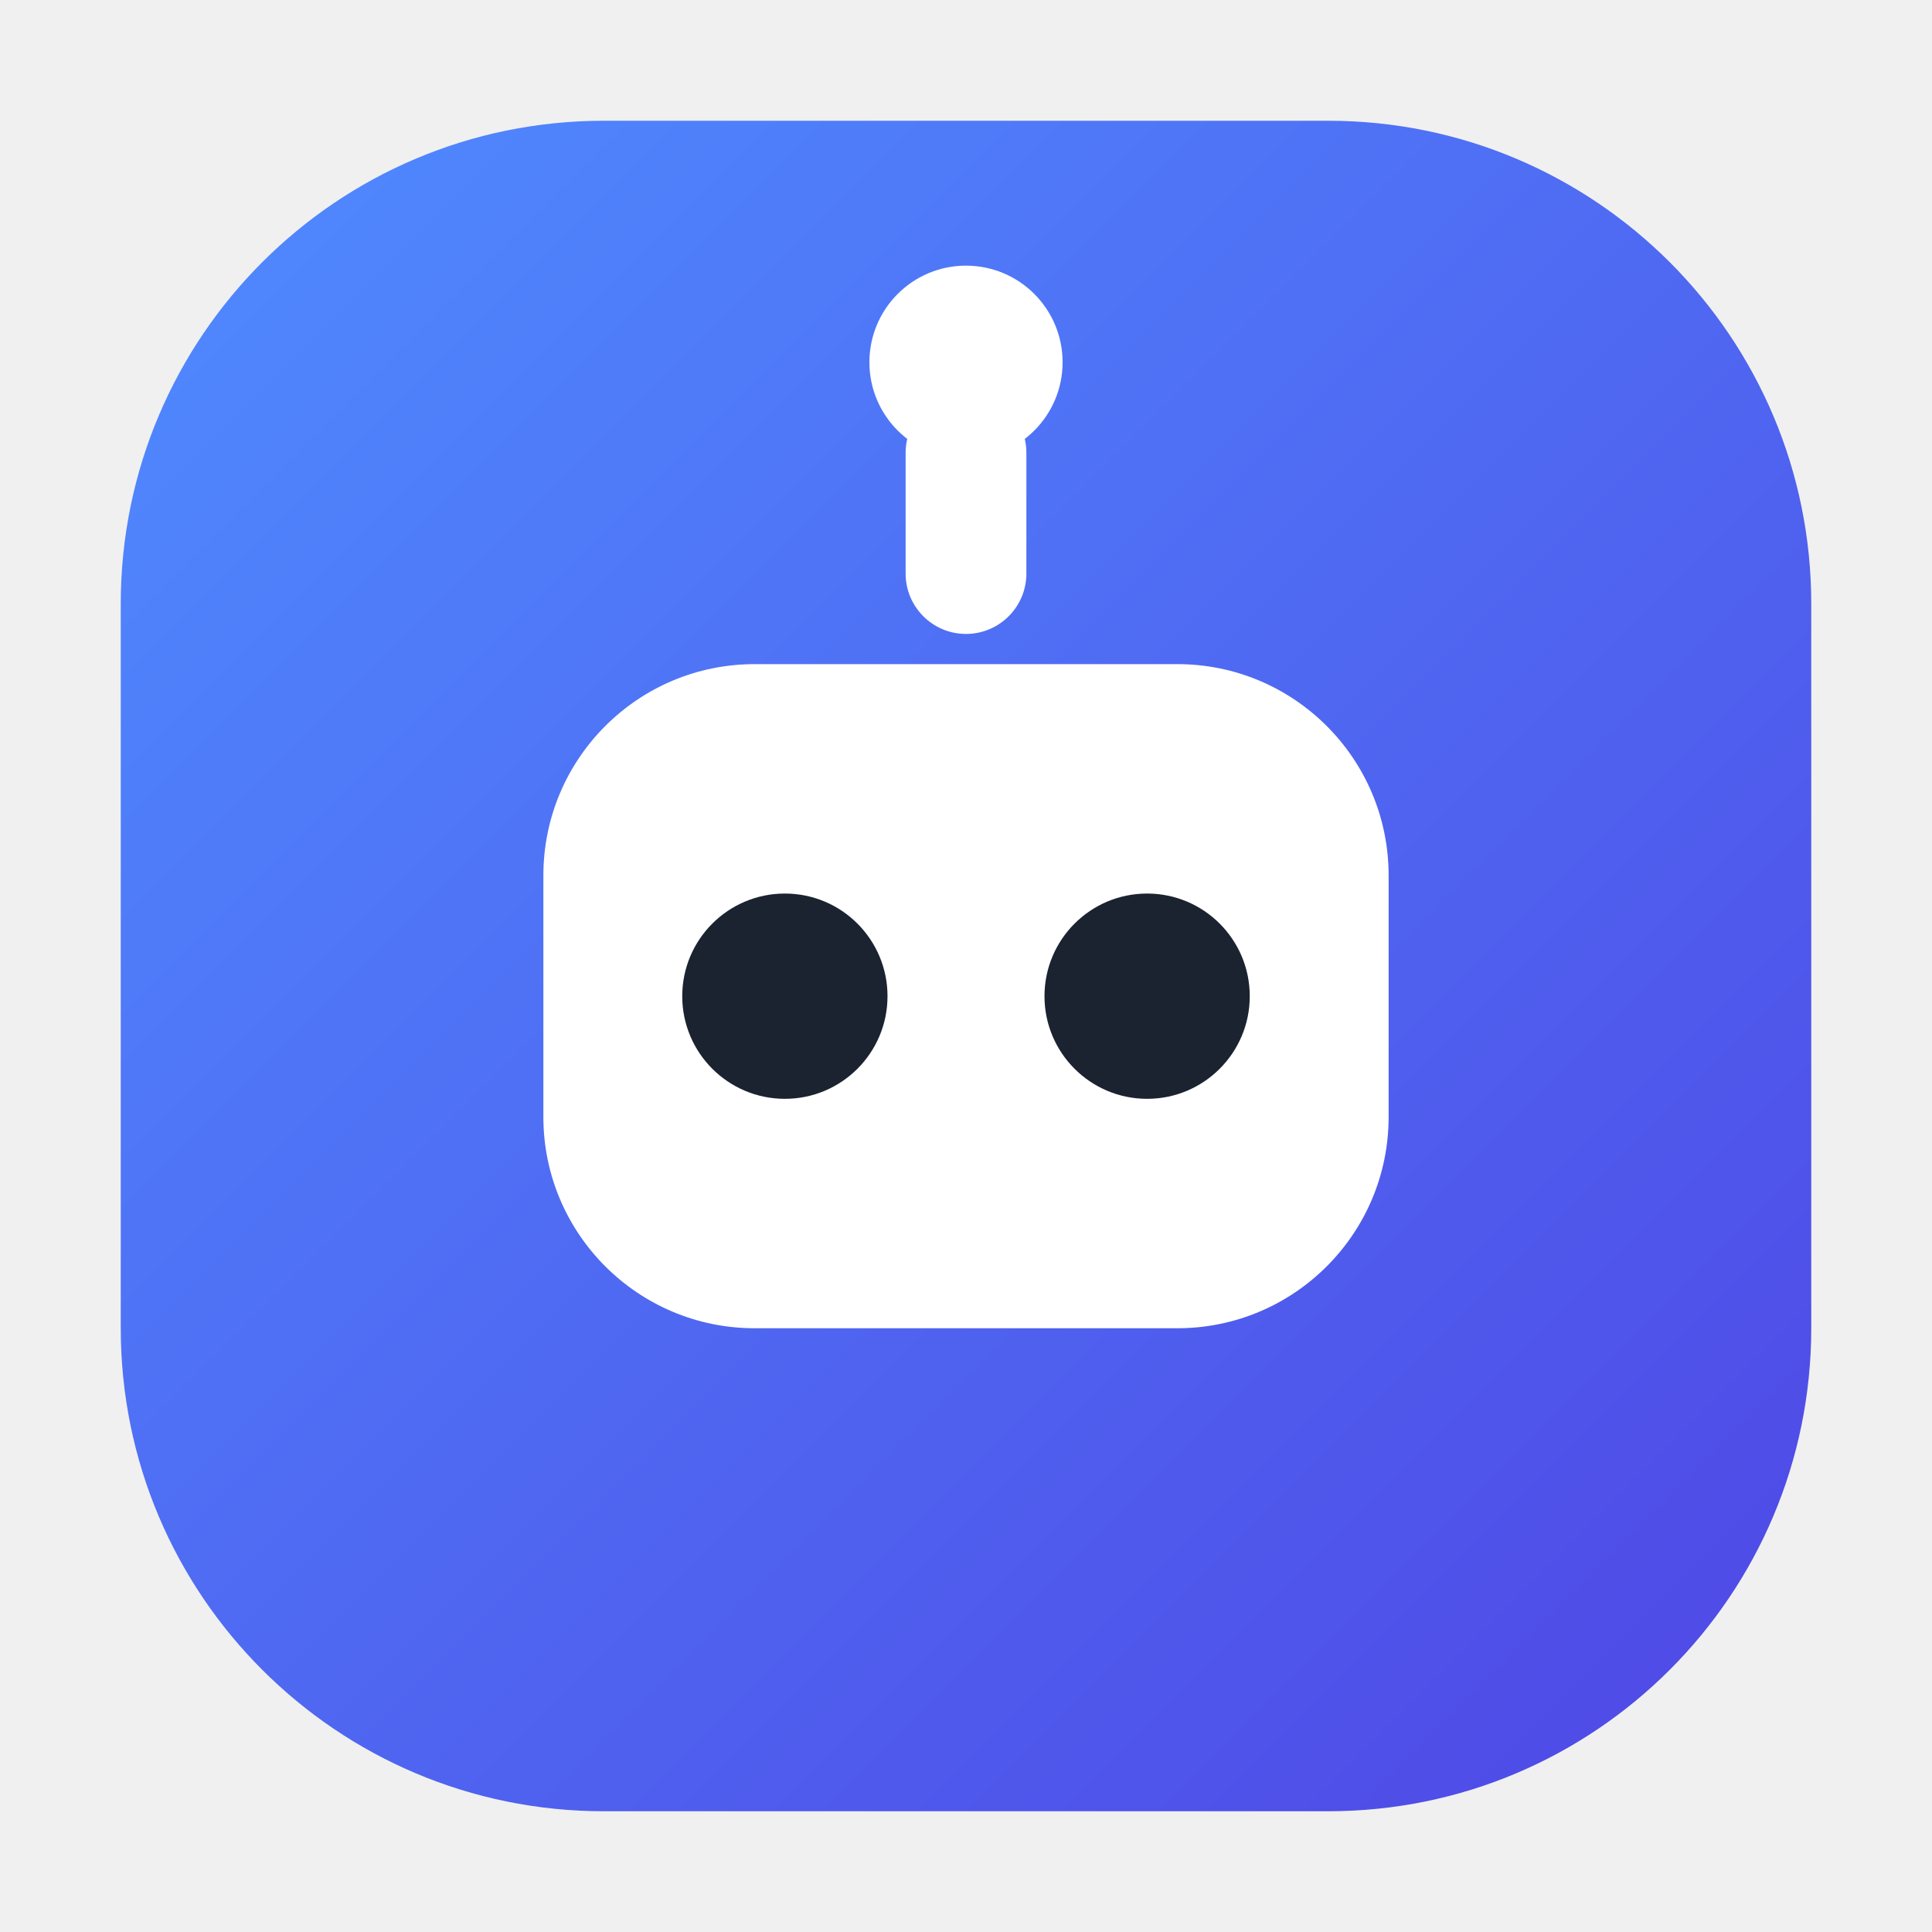
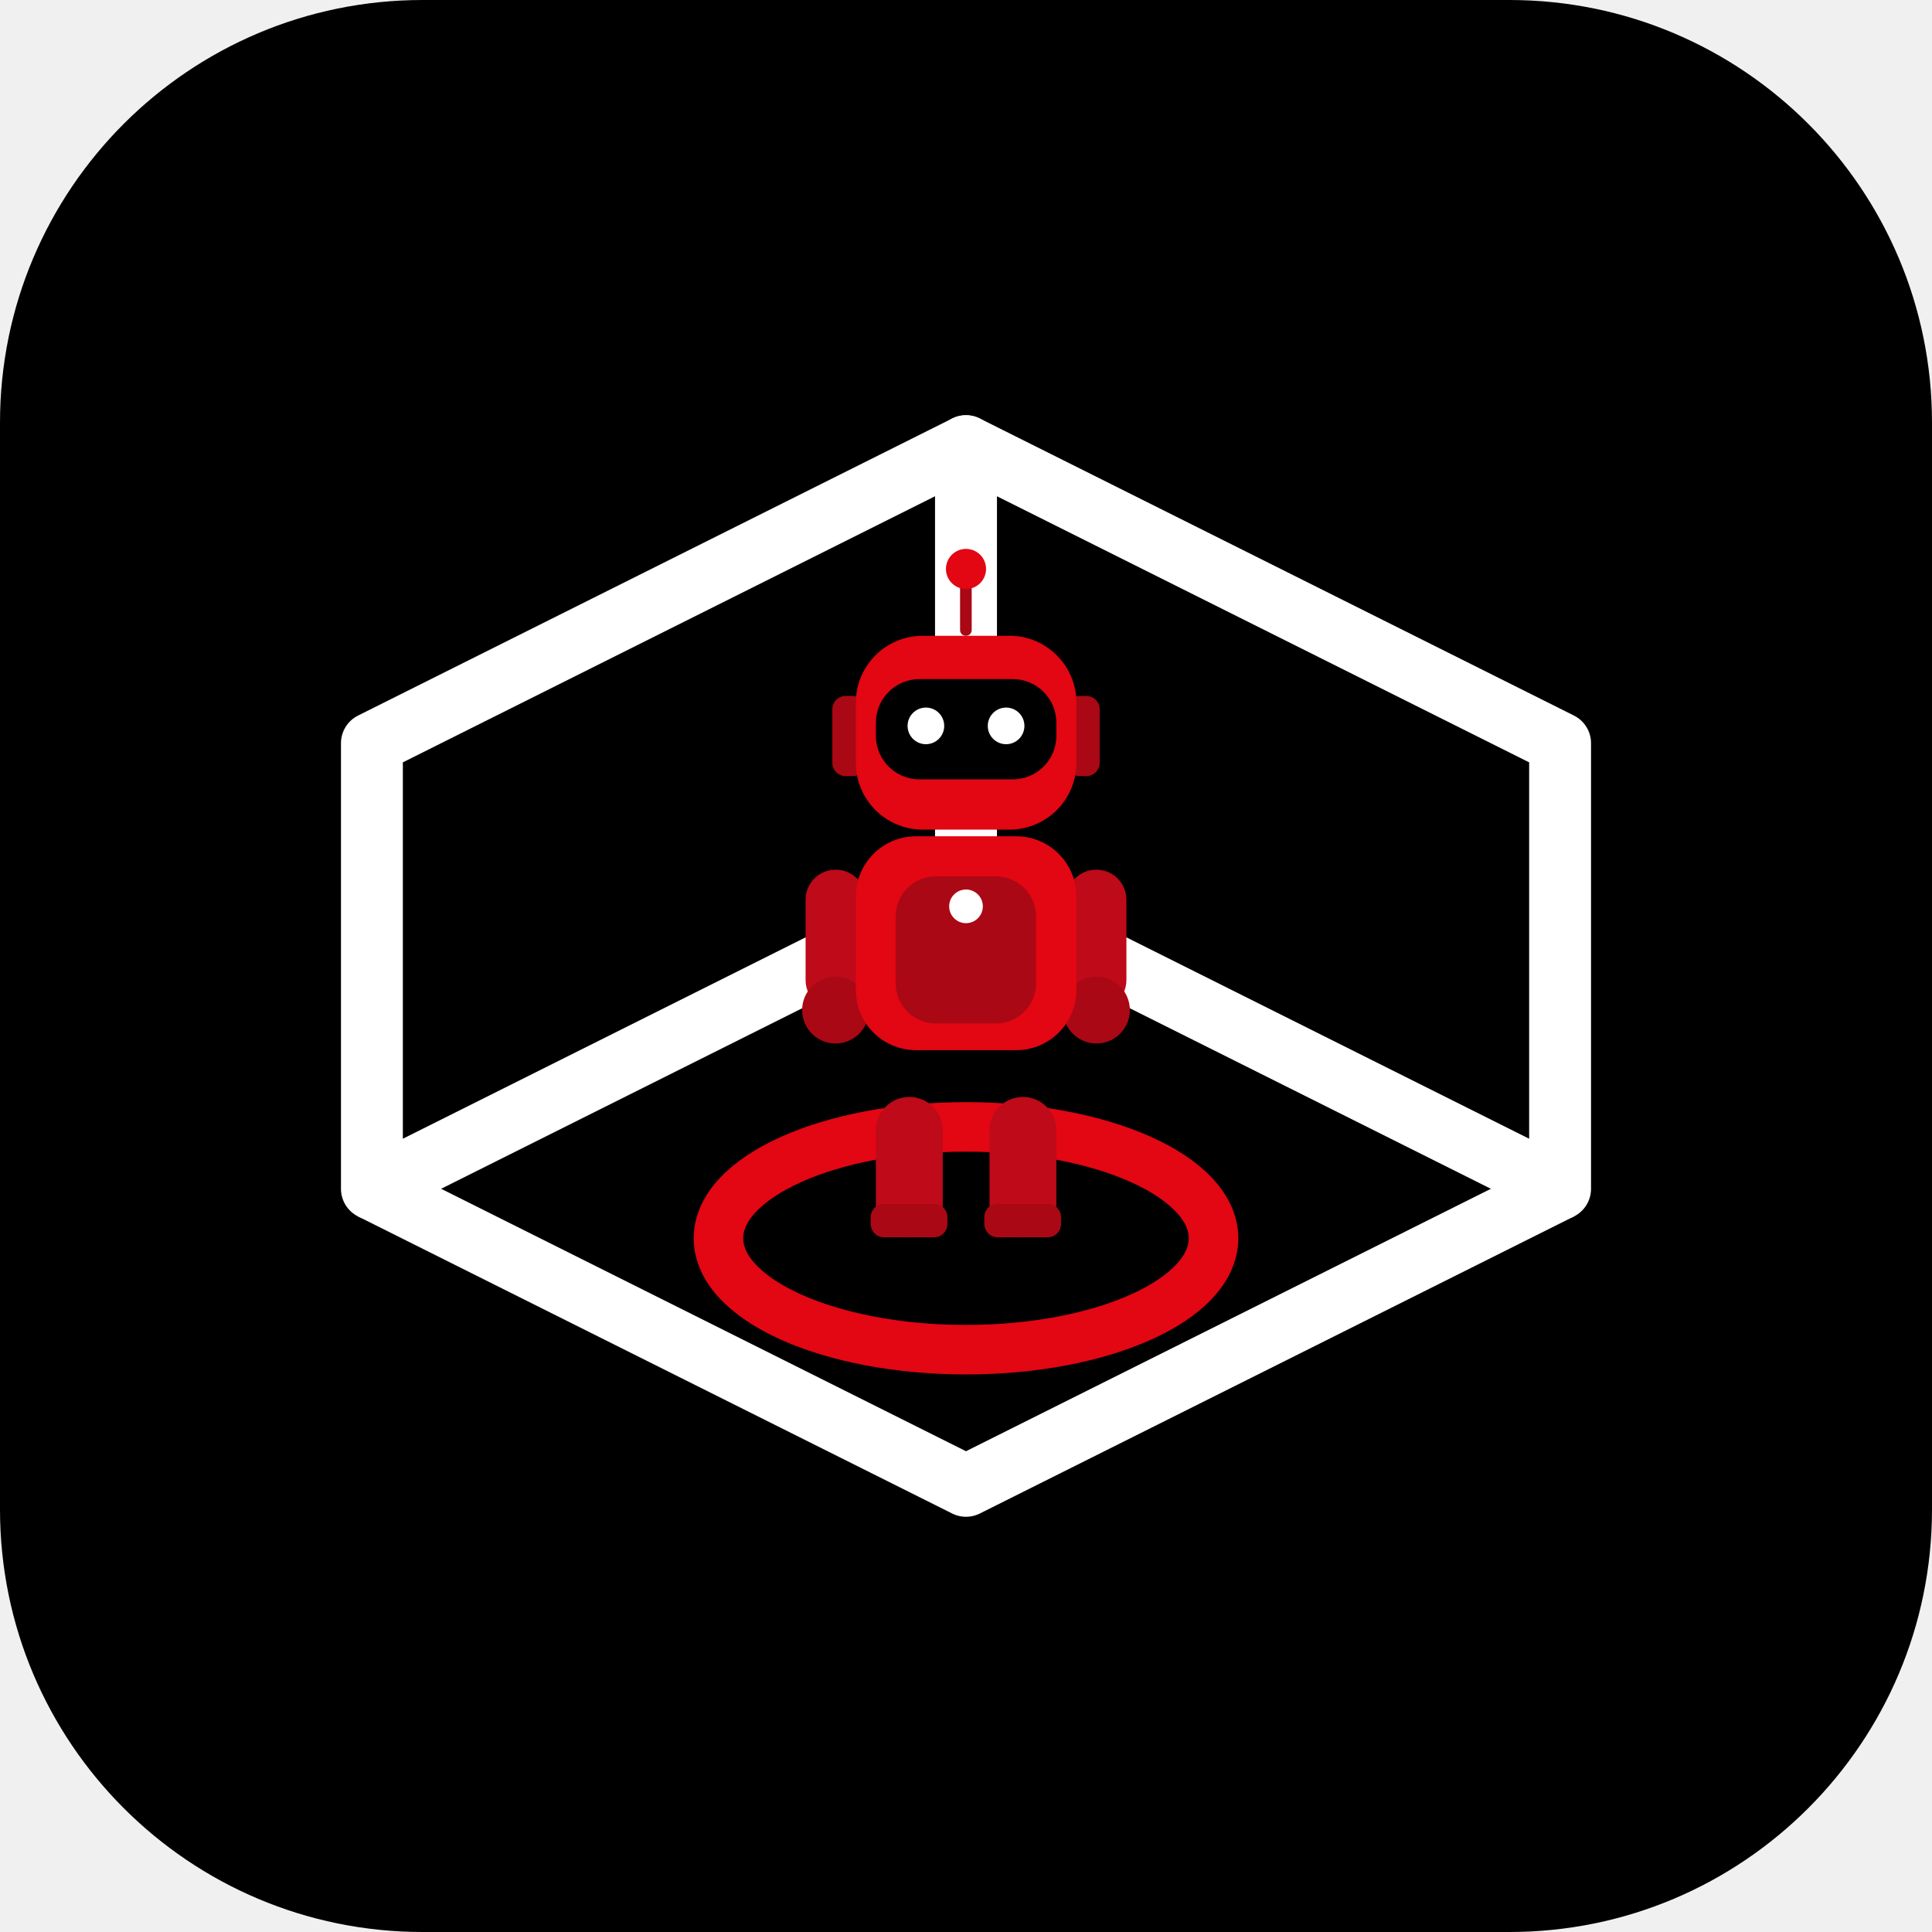
- <svg xmlns="http://www.w3.org/2000/svg" viewBox="0 0 32 32" width="32" height="32">
-   <defs>
-     <linearGradient id="g" x1="0" y1="0" x2="1" y2="1">
-       <stop offset="0" stop-color="#4f8cff" />
-       <stop offset="1" stop-color="#4f46e5" />
-     </linearGradient>
-   </defs>
-   <rect x="2" y="2" width="28" height="28" rx="8" fill="url(#g)" />
-   <rect x="9" y="11" width="14" height="11" rx="3.5" fill="#fff" />
-   <circle cx="13" cy="16.5" r="1.7" fill="#1b2230" />
-   <circle cx="19" cy="16.5" r="1.7" fill="#1b2230" />
-   <rect x="15" y="6.5" width="2" height="4" rx="1" fill="#fff" />
-   <circle cx="16" cy="6" r="1.6" fill="#fff" />
+ <svg xmlns="http://www.w3.org/2000/svg" viewBox="0 0 64 64" width="32" height="32">
+   <rect width="64" height="64" rx="14" fill="#000000" />
+   <g transform="translate(32 32) scale(0.82) translate(-32 -32)">
+     <g transform="translate(0 7)" fill="none" stroke="#ffffff" stroke-width="2.5" stroke-linejoin="round">
+       <polygon points="8,34 32,22 32,4 8,16" />
+       <polygon points="32,22 56,34 56,16 32,4" />
+       <polyline points="8,34 32,46 56,34" />
+     </g>
+     <ellipse cx="32" cy="43" rx="10" ry="4.5" fill="none" stroke="#e30613" stroke-width="2" />
+     <rect x="28.36" y="37.29" width="2.70" height="5.67" rx="1.35" fill="#be0a19" />
+     <rect x="32.95" y="37.29" width="2.70" height="5.67" rx="1.35" fill="#be0a19" />
+     <rect x="28.15" y="41.61" width="3.10" height="1.35" rx="0.54" fill="#aa0814" />
+     <rect x="32.74" y="41.61" width="3.10" height="1.35" rx="0.54" fill="#aa0814" />
+     <rect x="25.52" y="28.11" width="2.43" height="5.67" rx="1.21" fill="#be0a19" />
+     <rect x="36.05" y="28.11" width="2.43" height="5.67" rx="1.21" fill="#be0a19" />
+     <circle cx="26.73" cy="33.78" r="1.35" fill="#aa0814" />
+     <circle cx="37.27" cy="33.78" r="1.35" fill="#aa0814" />
+     <rect x="27.55" y="26.76" width="8.91" height="8.64" rx="2.43" fill="#e30613" />
+     <rect x="29.16" y="28.38" width="5.67" height="5.94" rx="1.62" fill="#aa0814" />
+     <circle cx="32.00" cy="29.59" r="0.68" fill="#ffffff" />
+     <rect x="31.76" y="16.50" width="0.47" height="2.16" rx="0.23" fill="#aa0814" />
+     <circle cx="32.00" cy="15.96" r="0.81" fill="#e30613" />
+     <rect x="26.60" y="21.09" width="1.35" height="3.24" rx="0.54" fill="#aa0814" />
+     <rect x="36.05" y="21.09" width="1.35" height="3.24" rx="0.54" fill="#aa0814" />
+     <rect x="27.55" y="18.66" width="8.91" height="7.83" rx="2.70" fill="#e30613" />
+     <rect x="28.36" y="20.41" width="7.29" height="4.05" rx="1.76" fill="#000000" />
+     <circle cx="30.38" cy="22.30" r="0.74" fill="#ffffff" />
+     <circle cx="33.62" cy="22.30" r="0.74" fill="#ffffff" />
+   </g>
</svg>
